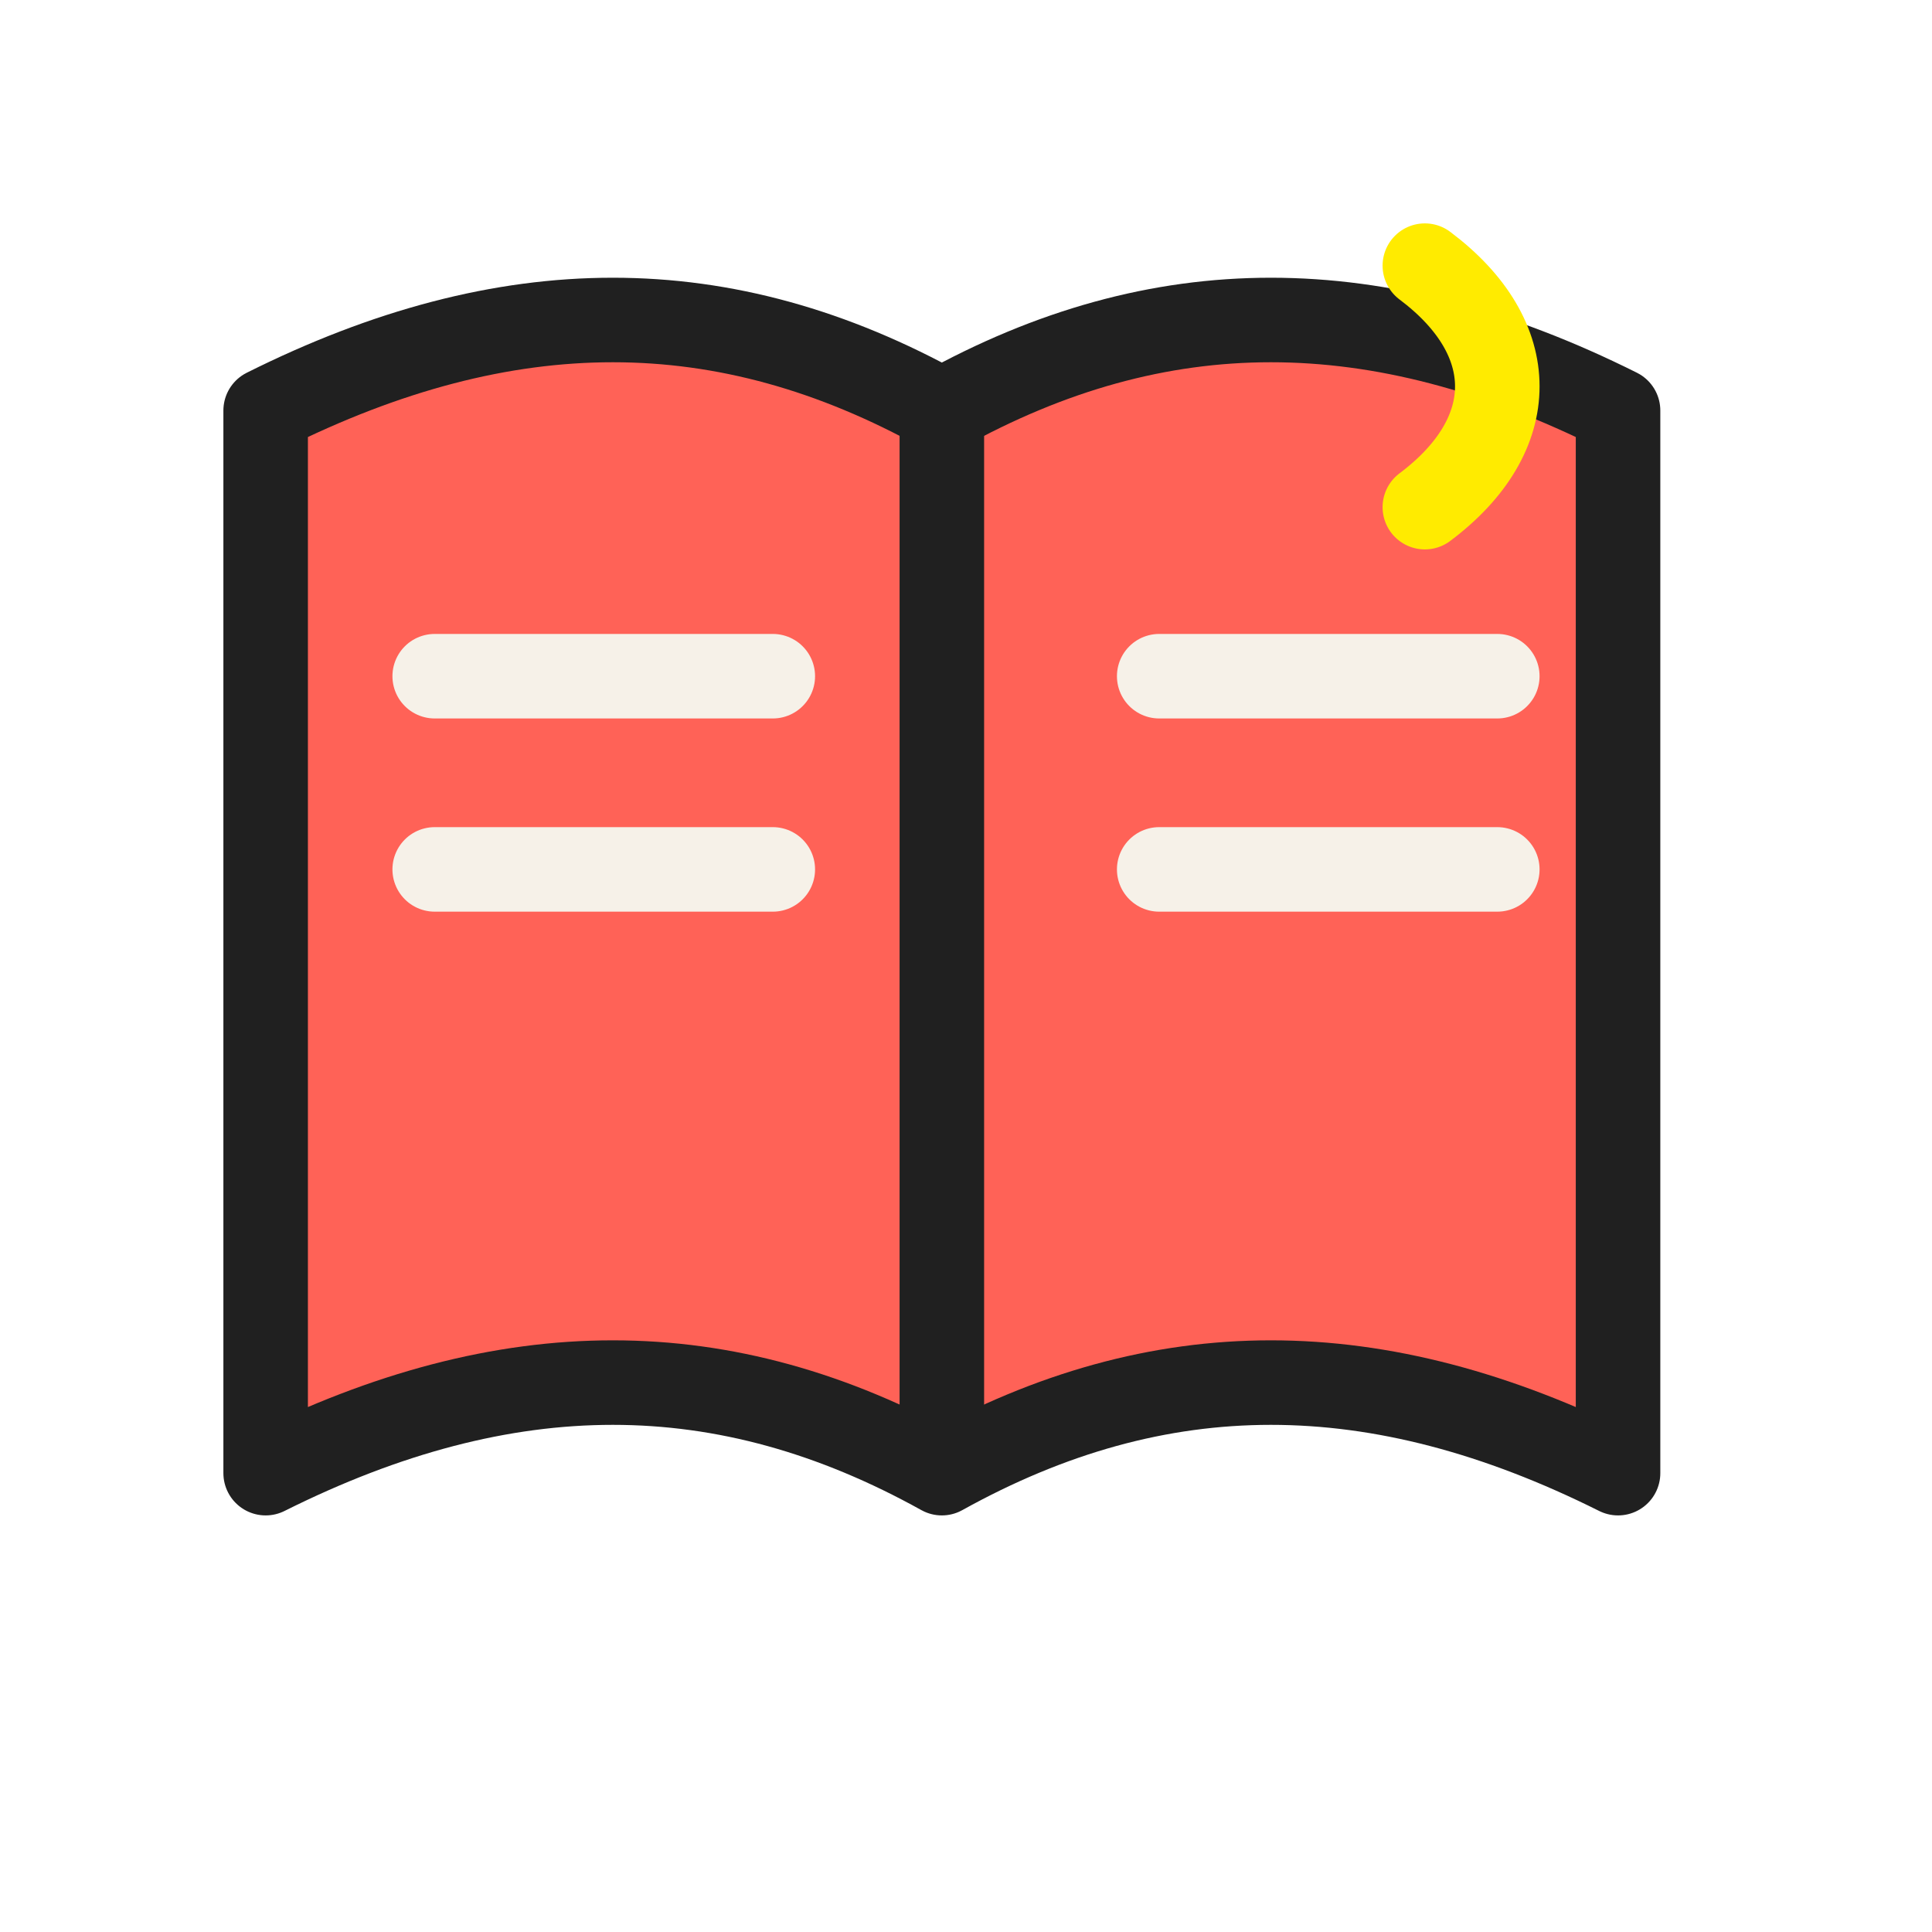
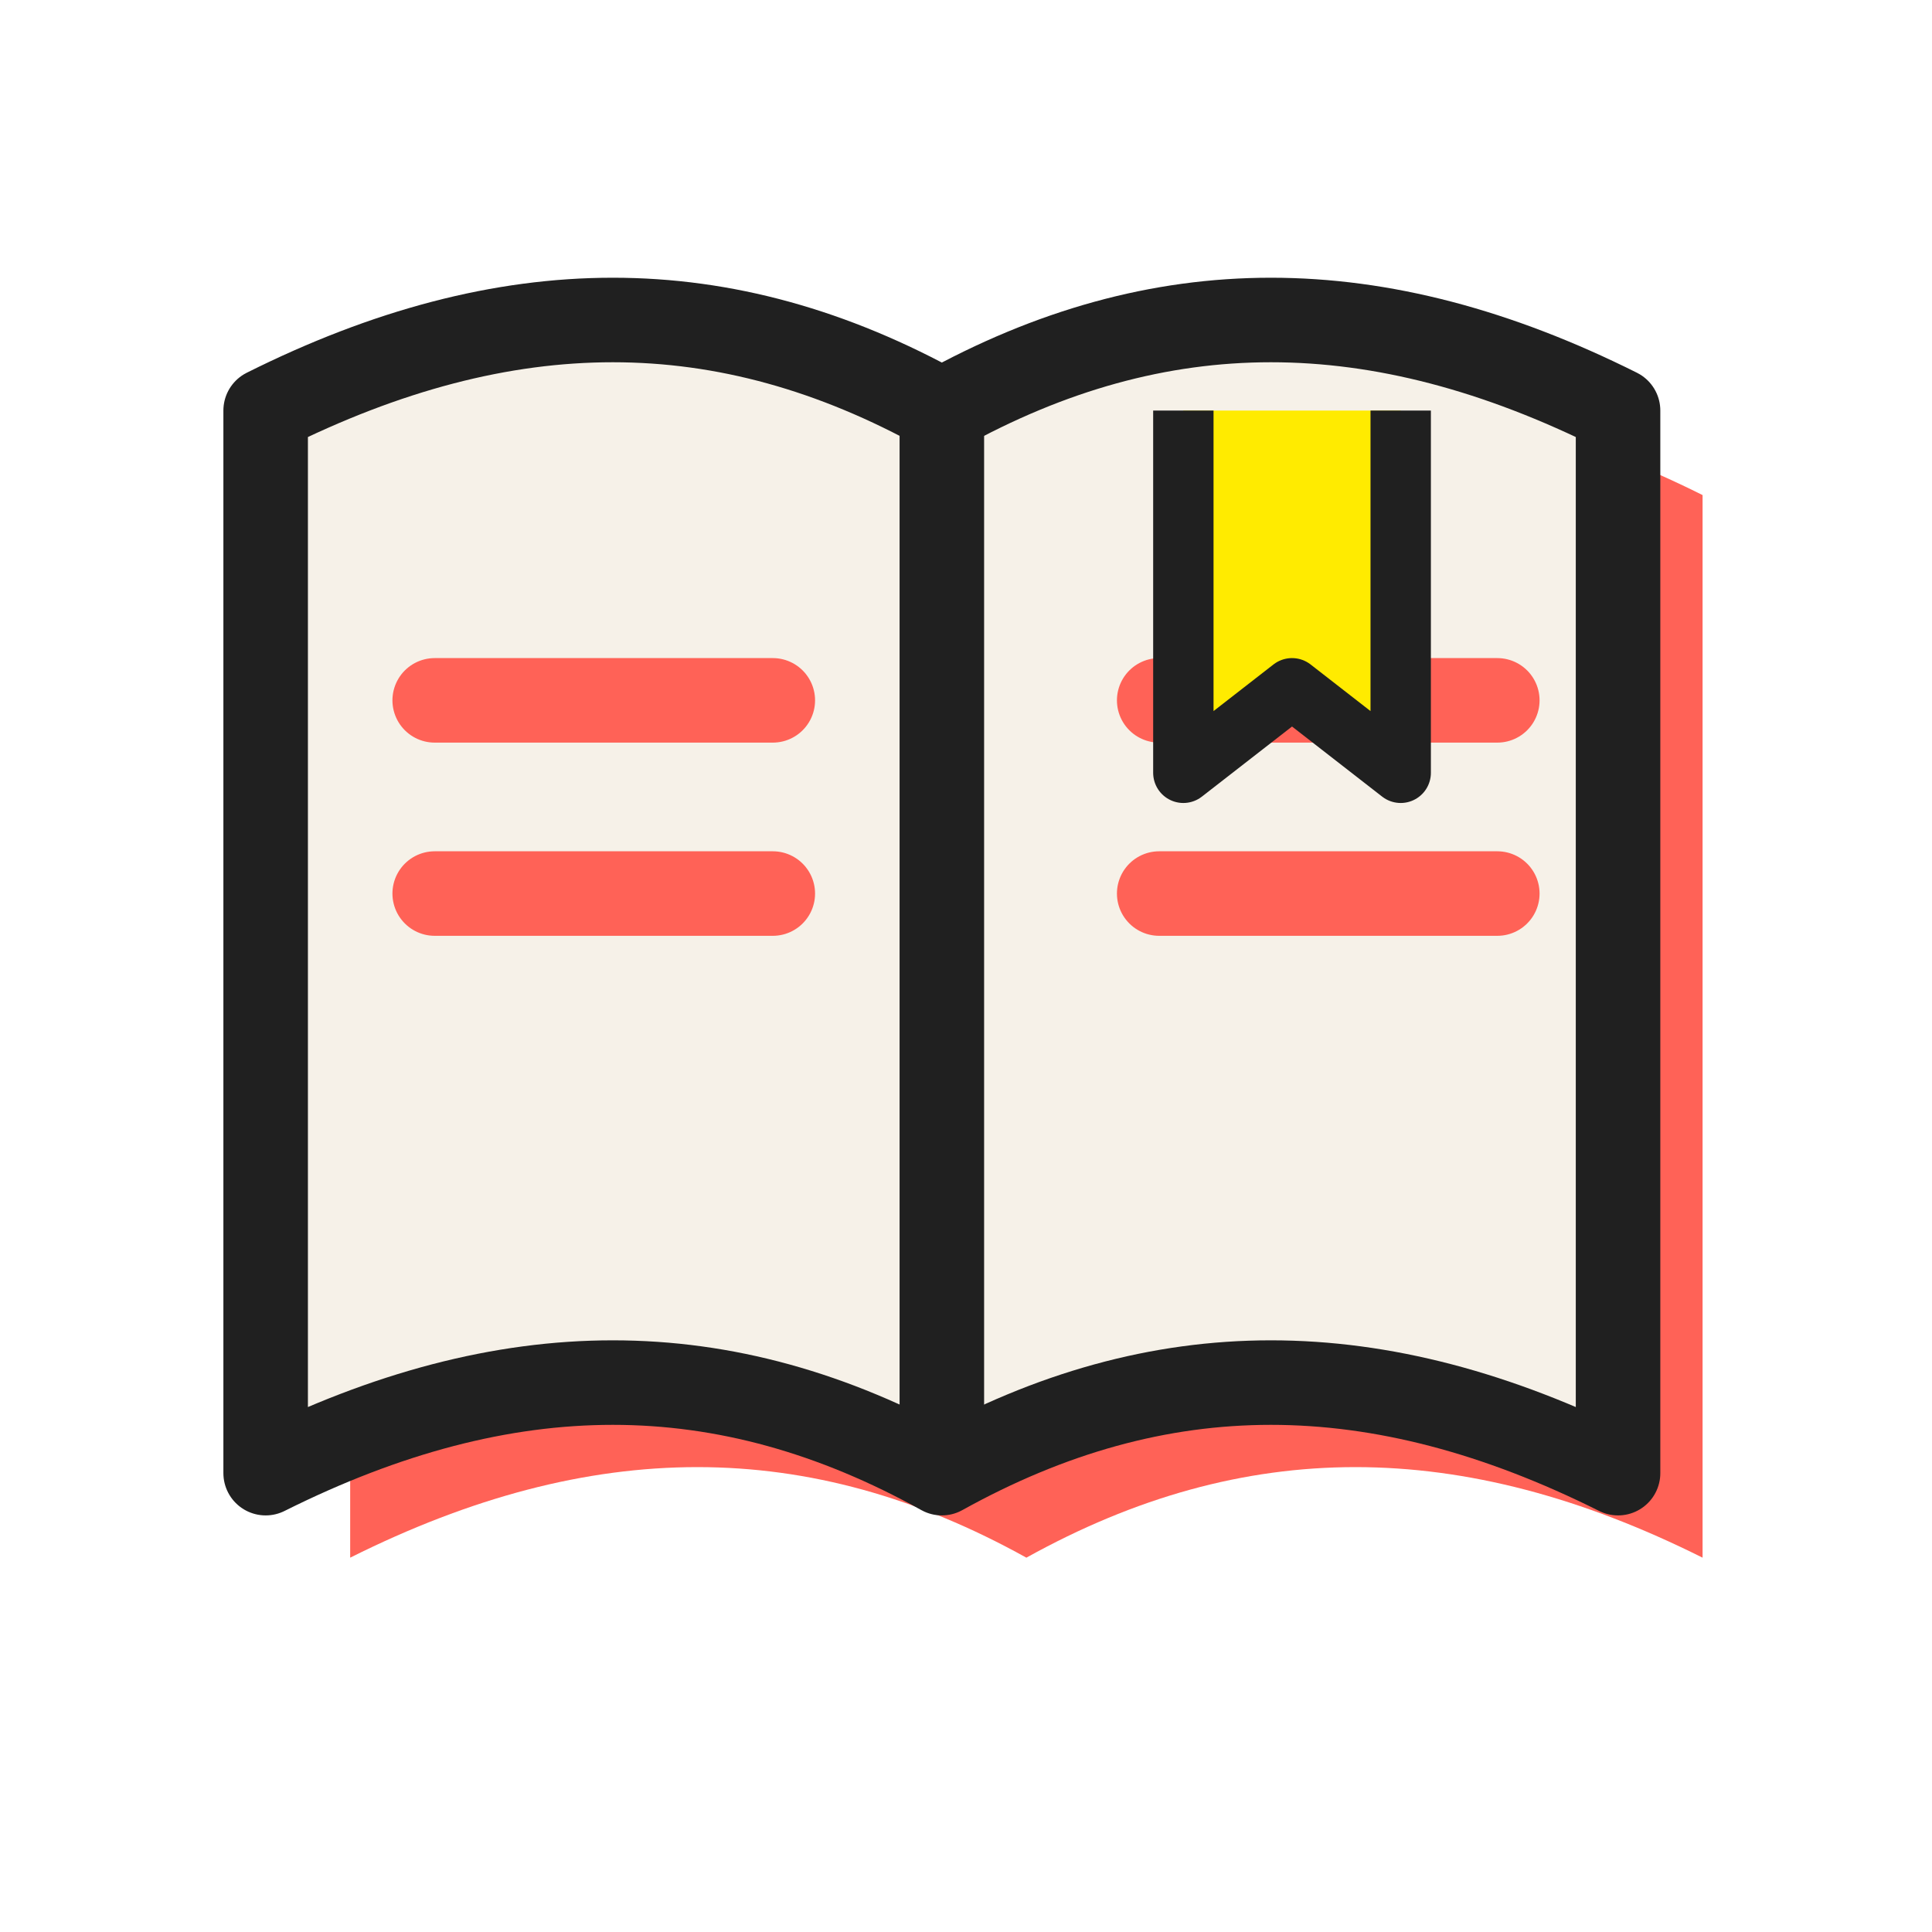
<svg xmlns="http://www.w3.org/2000/svg" viewBox="0 0 160 160" fill="none">
-   <path d="M22 34c20-10 38-10 56 0 18-10 36-10 56 0v88c-20-10-38-10-56 0-18-10-36-10-56 0V34Z" fill="#FF6257" stroke="#202020" stroke-width="7" stroke-linejoin="round" />
+   <defs>
+     <path id="book" d="M22 34c20-10 38-10 56 0 18-10 36-10 56 0v88c-20-10-38-10-56 0-18-10-36-10-56 0V34Z" />
+   </defs>
+   <use href="#book" fill="#FF6257" transform="translate(7 7)" />
+   <use href="#book" fill="#F6F1E8" stroke="#202020" stroke-width="7" stroke-linejoin="round" />
  <path d="M78 34v88" stroke="#202020" stroke-width="7" />
-   <path d="M36 56h28M36 72h28" stroke="#F6F1E8" stroke-width="7" stroke-linecap="round" />
-   <path d="M96 56h28M96 72h28" stroke="#F6F1E8" stroke-width="7" stroke-linecap="round" />
-   <path d="M118 22c8 6 8 14 0 20" stroke="#FFEB00" stroke-width="7" stroke-linecap="round" />
+   <path d="M36 58h28M36 74h28M96 58h28M96 74h28" stroke="#FF6257" stroke-width="7" stroke-linecap="round" />
+   <path d="M116 34v30l-9-7-9 7V34" fill="#FFEB00" stroke="#202020" stroke-width="5" stroke-linejoin="round" />
</svg>
